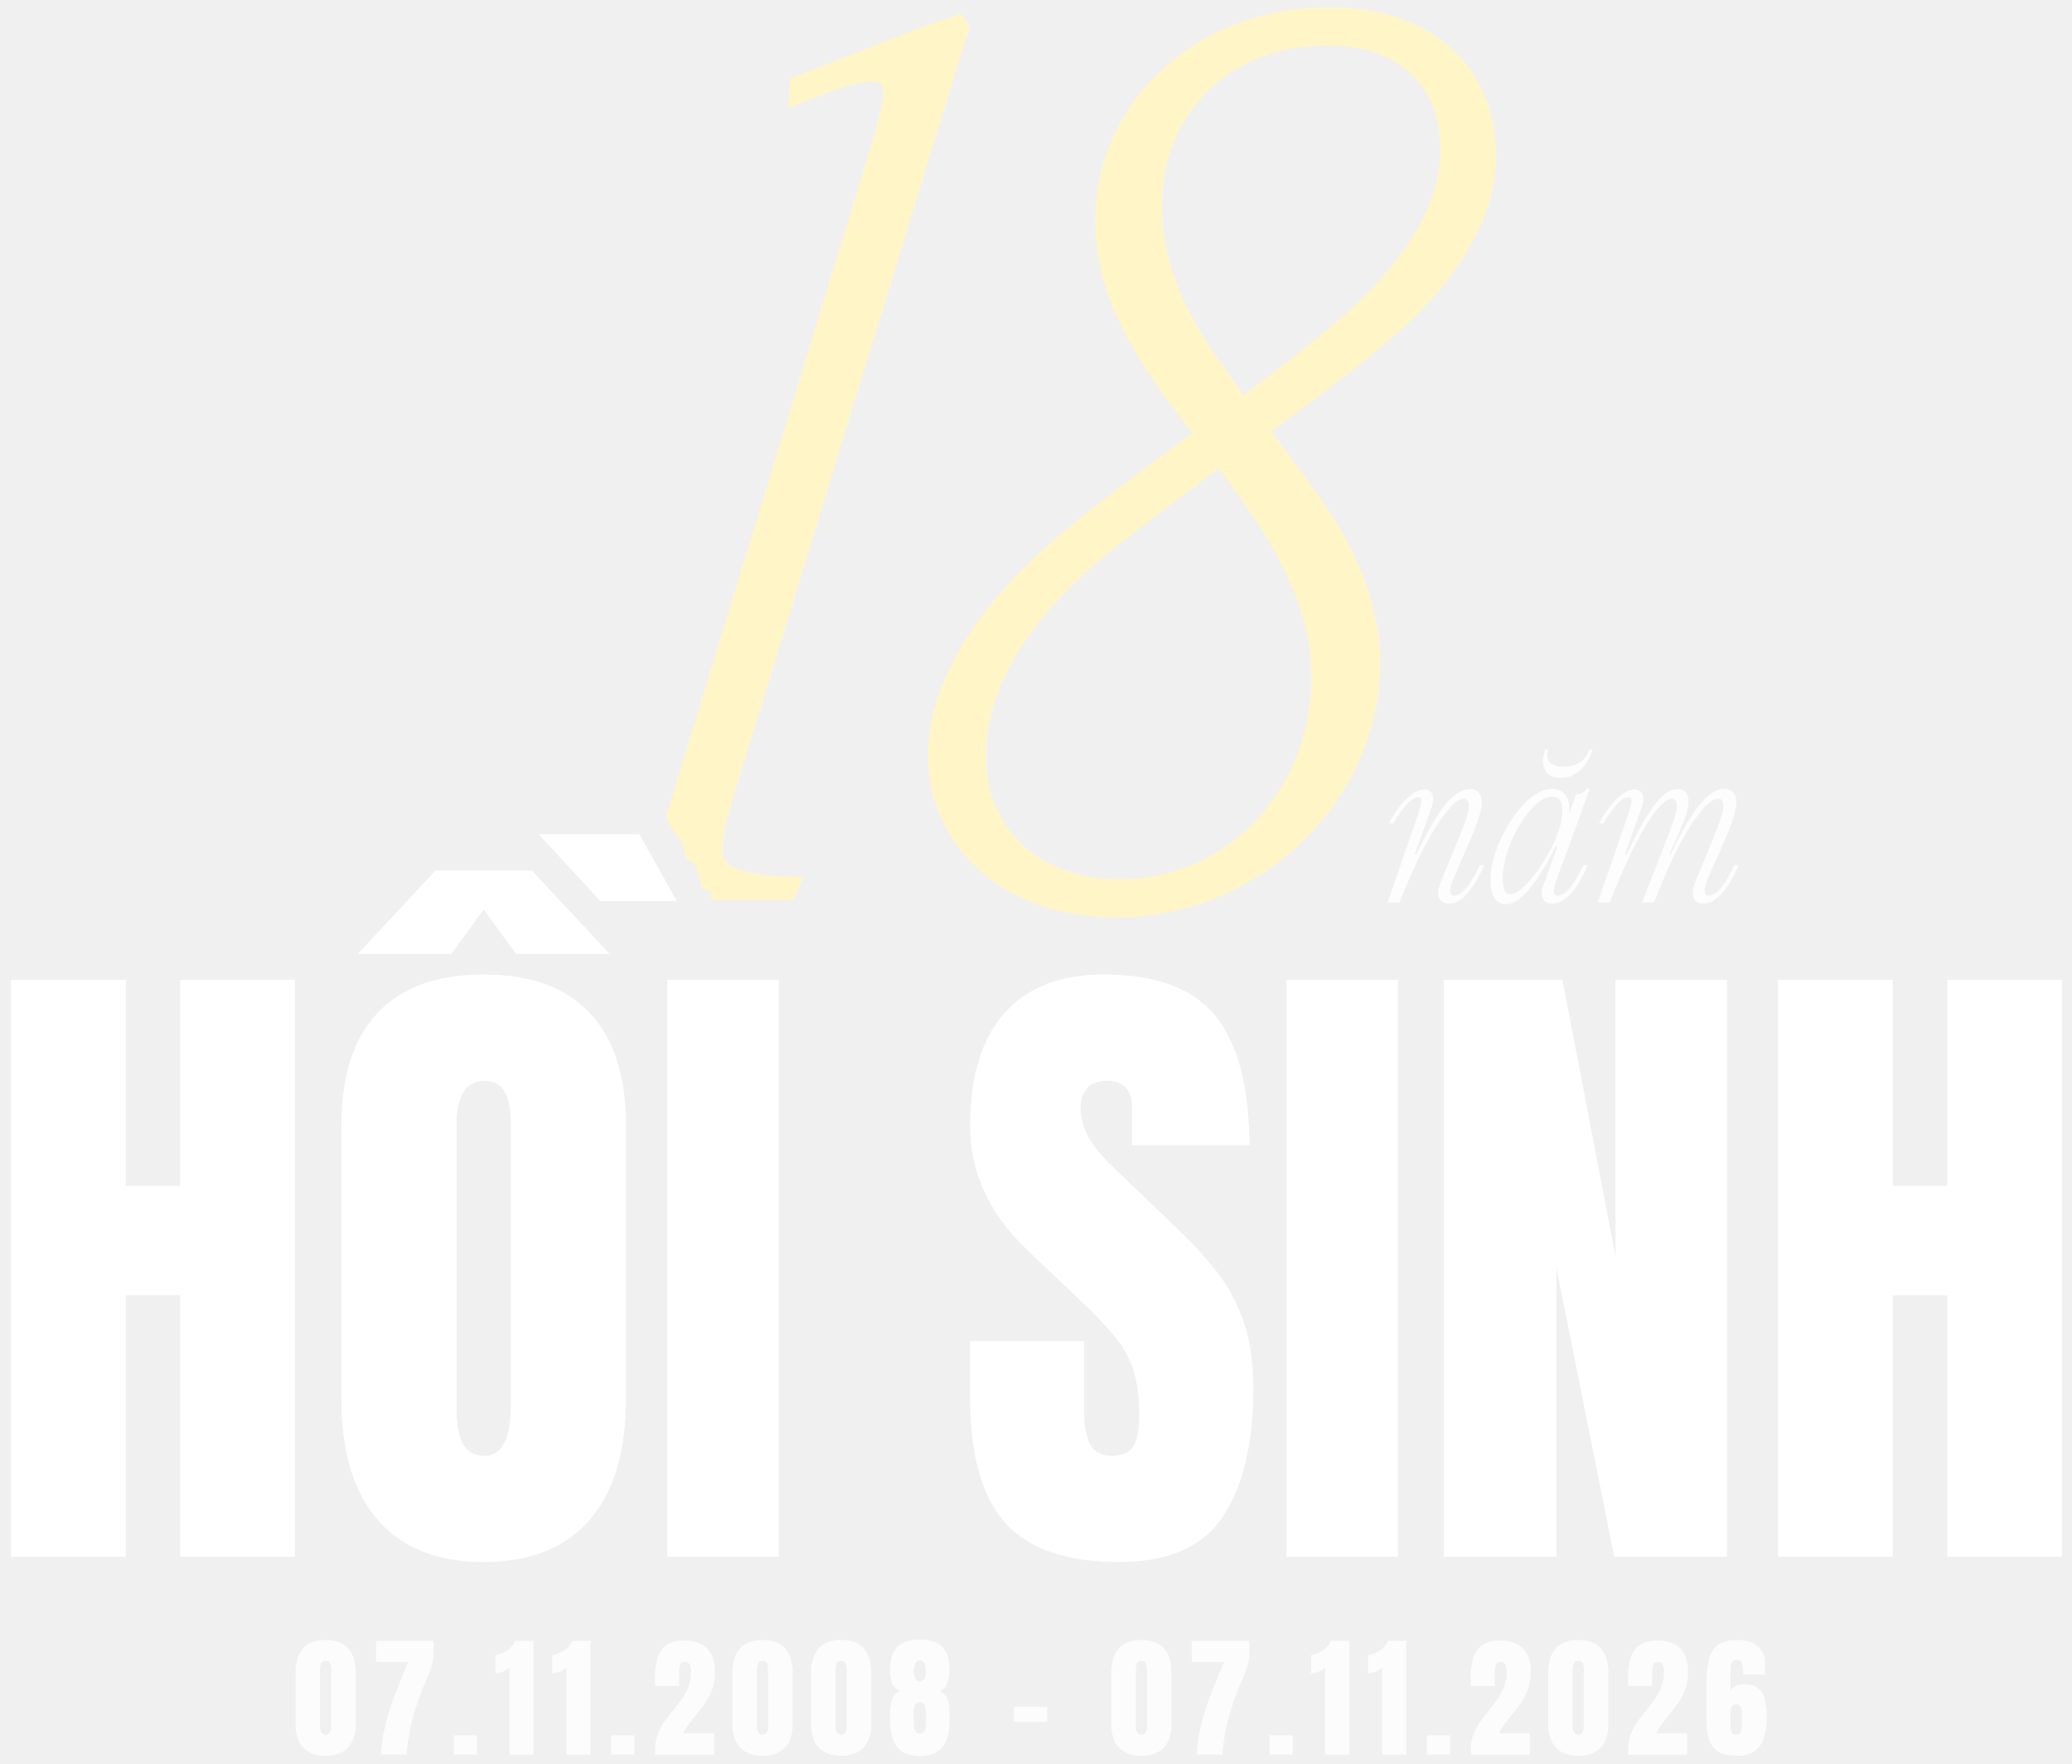
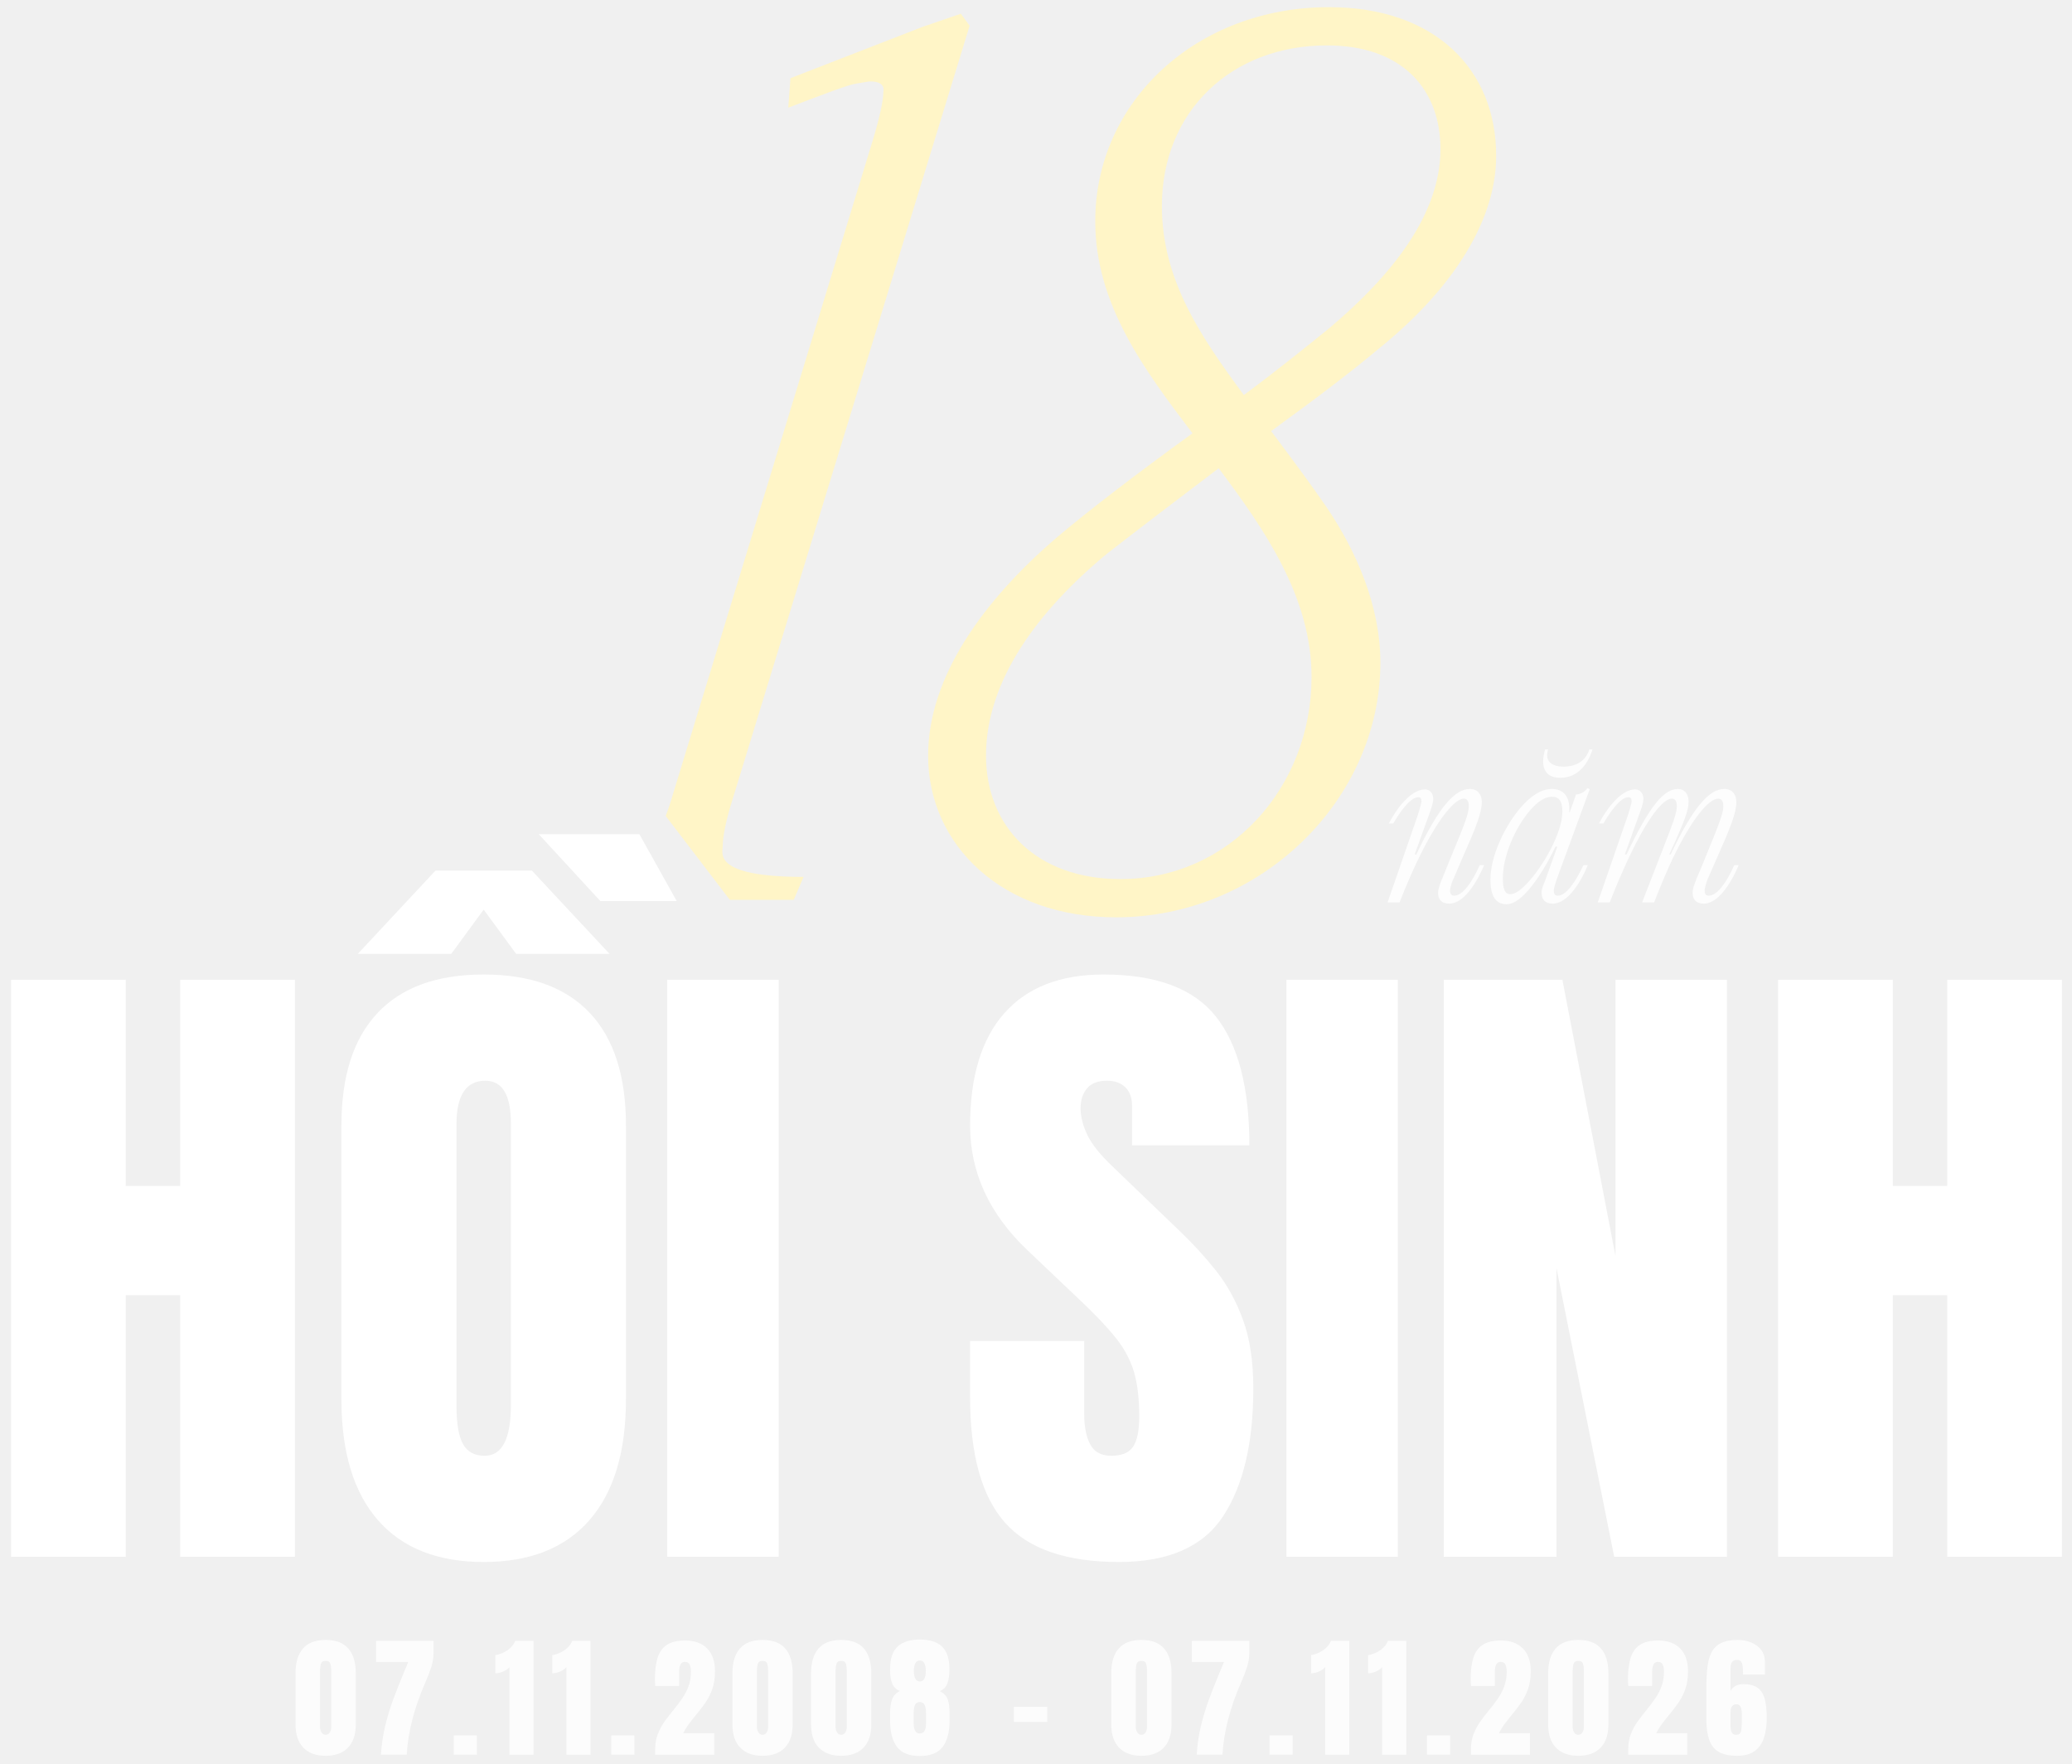
<svg xmlns="http://www.w3.org/2000/svg" viewBox="-2 -2 504 429" fill-rule="evenodd">
  <defs>
    <mask id="number-cut" maskUnits="userSpaceOnUse" x="-2" y="-2" width="504" height="429">
      <path fill="#fff" d="M-2-2H502V427H-2Z" />
-       <path fill="#000" d="M120 194C133.332 194.667 146.668 195.333 160 196C160.71 199.553 162.614 200.508 164 203C164.333 204.333 164.667 205.667 165 207C165.667 207.333 166.333 207.667 167 208C167.667 210 168.333 212 169 214C169.667 214.333 170.333 214.667 171 215C171 215.667 171 216.333 171 217C171.333 217 171.667 217 172 217C172 217.667 172 218.333 172 219C172.333 219 172.667 219 173 219C173.333 220 173.667 221 174 222C161.335 222 148.665 222 136 222C133.654 219.892 116.01 220.914 111 221C114 212.001 117 202.999 120 194Z" />
+       <path fill="#000" d="M104 190H155L181 224H104Z" />
    </mask>
  </defs>
  <g id="number-18" fill="#FFF5C7" opacity="1" mask="url(#number-cut)">
    <path id="number-1" d="M233.854 4.259C233.854 4.259 231.728 1.336 231.728 1.336C231.728 1.336 222.427 4.525 222.427 4.525C222.427 4.525 190.275 17.014 190.275 17.014C190.275 17.014 189.743 24.188 189.743 24.188C198.778 20.734 204.358 18.608 206.218 18.342C208.078 18.077 209.141 17.811 209.673 17.811C213.659 17.811 212.861 20.202 212.861 20.468C212.861 22.328 212.064 26.314 210.204 32.426C210.204 32.426 161.31 192.393 161.31 192.393C156.793 207.539 149.353 211.259 130.486 211.259C130.486 211.259 128.095 216.84 128.095 216.84C128.095 216.84 191.072 216.84 191.072 216.84C191.072 216.84 193.463 211.259 193.463 211.259C171.142 211.259 173.8 205.413 173.8 203.819C173.8 201.428 174.597 197.442 176.191 192.393C176.191 192.393 233.854 4.259 233.854 4.259Z" />
    <path id="number-8" d="M294.439 111.878C305.6 126.759 317.026 143.234 317.026 162.632C317.026 189.47 297.096 211.791 270.524 211.791C250.063 211.791 237.84 199.036 237.84 181.764C237.84 163.429 250.594 146.422 267.335 132.605C274.51 127.024 283.544 120.115 294.439 111.878ZM320.746 9.042C339.081 9.042 348.382 19.671 348.382 34.286C348.382 50.23 336.424 65.11 321.277 77.865C315.697 82.382 308.788 87.963 300.551 94.074C290.188 79.991 280.621 66.173 280.621 48.104C280.621 24.986 297.628 9.042 320.746 9.042ZM321.277 -0.258C289.125 -0.258 264.412 22.594 264.412 51.824C264.412 72.019 276.37 87.963 288.062 103.375C274.51 113.207 263.349 121.71 254.846 128.884C237.574 143.765 223.756 162.366 223.756 181.764C223.756 203.553 241.825 221.091 269.461 221.091C304.802 221.091 333.767 192.393 333.767 159.177C333.767 145.359 327.921 132.073 320.746 121.444C317.292 116.395 312.774 110.284 307.194 102.843C317.823 95.137 326.592 88.494 333.235 82.914C349.444 69.893 361.934 53.153 361.934 35.88C361.934 14.888 347.053 -0.258 321.277 -0.258Z" />
  </g>
  <g id="year" fill="#FFFFFF" opacity="0.851">
    <path d="M335.519 217.457C335.519 217.457 338.436 217.457 338.436 217.457C345.498 199.394 351.485 192.23 354.043 192.23C354.862 192.23 355.271 192.844 355.271 194.123C355.271 195.812 354.145 198.728 351.433 205.227C350.563 207.427 349.591 209.679 348.721 211.879C348.619 212.033 348.517 212.34 348.363 212.749C348.107 213.568 347.8 214.489 347.8 215.103C347.8 216.741 348.619 217.764 350.512 217.764C354.452 217.764 357.727 211.521 359.007 208.4C359.007 208.4 357.932 208.4 357.932 208.4C356.039 212.698 353.736 215.82 351.74 215.82C350.973 215.82 350.717 215.359 350.717 214.54C350.717 214.08 350.973 213.261 351.178 212.596C351.178 212.596 353.941 206.148 353.941 206.148C356.858 199.598 358.444 195.709 358.444 193.048C358.444 191.155 357.369 189.876 355.527 189.876C351.996 189.876 348.056 194.021 342.53 205.79C342.53 205.79 342.12 205.79 342.12 205.79C342.12 205.79 345.549 196.272 345.549 196.272C346.163 194.583 346.623 193.253 346.623 192.281C346.623 191.001 345.856 189.978 344.628 189.978C340.943 189.978 337.31 195.351 335.826 198.268C335.826 198.268 336.901 198.268 336.901 198.268C337.873 196.579 340.79 191.871 342.99 191.871C343.502 191.871 343.758 192.178 343.758 192.844C343.758 193.202 343.451 194.43 342.785 196.477C342.785 196.477 335.519 217.457 335.519 217.457Z" />
    <path d="M369.241 213.056C367.706 214.643 366.427 215.461 365.352 215.461C364.073 215.461 363.561 214.233 363.561 211.623C363.561 206.046 366.58 199.24 370.213 195.044C372.107 192.844 373.846 191.769 375.535 191.769C377.326 191.769 378.042 193.048 378.042 195.351C378.042 200.724 373.079 209.116 369.241 213.056ZM373.898 211.982C373.846 212.238 373.693 212.545 373.539 212.903C373.181 213.722 372.976 214.489 372.976 215.103C372.976 216.741 373.846 217.764 375.689 217.764C379.68 217.764 382.955 211.521 384.234 208.4C384.234 208.4 383.16 208.4 383.16 208.4C381.164 212.698 378.861 215.82 376.968 215.82C376.149 215.82 375.944 215.359 375.944 214.54C375.944 214.284 376.098 213.619 376.405 212.647C376.405 212.647 376.61 211.982 376.61 211.982C376.61 211.982 384.695 189.927 384.695 189.927C384.695 189.927 384.132 189.671 384.132 189.671C383.518 190.541 382.443 191.206 381.369 191.206C381.369 191.206 379.833 195.505 379.833 195.505C379.833 195.505 379.68 195.453 379.68 195.453C379.731 195.198 379.731 194.942 379.731 194.686C379.731 191.974 378.503 189.876 375.484 189.876C369.906 189.876 364.84 197.961 362.896 202.413C361.309 205.943 360.542 209.116 360.542 211.982C360.542 215.666 361.668 217.918 364.482 217.918C369.087 217.918 374.767 207.376 376.354 203.897C376.354 203.897 376.814 203.897 376.814 203.897C376.814 203.897 373.898 211.982 373.898 211.982ZM384.592 180.256C383.62 183.479 380.755 184.452 378.349 184.452C375.893 184.452 373.591 183.479 374.563 180.256C374.563 180.256 373.846 180.256 373.846 180.256C372.721 183.991 373.386 187.164 377.531 187.164C381.727 187.164 384.234 183.94 385.36 180.256C385.36 180.256 384.592 180.256 384.592 180.256Z" />
    <path d="M386.639 217.457C386.639 217.457 389.556 217.457 389.556 217.457C396.72 199.24 402.042 192.23 404.651 192.23C405.47 192.23 405.88 192.844 405.88 194.123C405.88 195.709 404.805 198.575 402.758 203.743C402.758 203.743 402.758 203.794 402.758 203.794C402.758 203.794 402.707 203.845 402.707 203.845C402.707 203.845 402.707 203.948 402.707 203.948C402.656 203.999 402.656 203.999 402.656 204.05C402.656 204.05 402.605 204.101 402.605 204.101C402.605 204.101 402.605 204.204 402.605 204.204C402.605 204.204 402.553 204.255 402.553 204.255C402.553 204.255 402.553 204.357 402.553 204.357C402.553 204.357 402.502 204.357 402.502 204.357C402.502 204.357 402.502 204.46 402.502 204.46C402.502 204.46 402.451 204.511 402.451 204.511C402.451 204.511 402.451 204.613 402.451 204.613C402.451 204.613 402.4 204.664 402.4 204.664C402.4 204.664 402.4 204.767 402.4 204.767C402.4 204.767 402.349 204.818 402.349 204.818C402.349 204.818 402.349 204.869 402.349 204.869C402.195 205.227 402.042 205.636 401.888 205.995C401.888 205.995 397.436 217.457 397.436 217.457C397.436 217.457 400.353 217.457 400.353 217.457C402.195 212.749 403.782 209.065 405.061 206.404C409.769 196.733 413.76 192.23 415.96 192.23C416.779 192.23 417.188 192.844 417.188 194.123C417.188 195.812 416.012 198.728 413.351 205.227C412.481 207.427 411.56 209.679 410.587 211.879C410.536 212.135 410.434 212.391 410.28 212.749C409.922 213.619 409.717 214.489 409.717 215.103C409.717 216.741 410.536 217.764 412.43 217.764C416.37 217.764 419.645 211.521 420.924 208.4C420.924 208.4 419.849 208.4 419.849 208.4C417.956 212.698 415.653 215.82 413.658 215.82C412.839 215.82 412.634 215.359 412.634 214.54C412.634 214.08 412.89 213.261 413.095 212.596C413.095 212.596 413.299 211.982 413.299 211.982C413.299 211.982 415.858 206.148 415.858 206.148C418.775 199.598 420.361 195.709 420.361 193.048C420.361 191.155 419.286 189.876 417.444 189.876C413.862 189.876 409.922 194.072 404.396 205.79C404.396 205.79 404.037 205.79 404.037 205.79C404.037 205.79 405.317 203.027 405.317 203.027C407.619 197.756 408.745 195.146 408.745 192.946C408.745 191.155 407.773 189.876 406.135 189.876C402.707 189.876 399.279 193.969 393.65 205.79C393.65 205.79 393.24 205.79 393.24 205.79C393.24 205.79 396.669 196.221 396.669 196.221C397.283 194.583 397.743 193.253 397.743 192.281C397.743 191.001 396.976 189.978 395.748 189.978C392.063 189.978 388.43 195.351 386.946 198.268C386.946 198.268 388.021 198.268 388.021 198.268C388.993 196.579 391.91 191.871 394.11 191.871C394.622 191.871 394.878 192.178 394.878 192.844C394.878 193.202 394.571 194.43 393.906 196.477C393.906 196.477 386.639 217.457 386.639 217.457Z" />
  </g>
  <g id="revival" fill="#FFFFFF" opacity="1">
    <path d="M28.588 376.6C28.588 376.6 28.588 312.976 28.588 312.976C28.588 312.976 41.823 312.976 41.823 312.976C41.823 312.976 41.823 376.6 41.823 376.6C41.823 376.6 69.728 376.6 69.728 376.6C69.728 376.6 69.728 236.276 69.728 236.276C69.728 236.276 41.823 236.276 41.823 236.276C41.823 236.276 41.823 286.426 41.823 286.426C41.823 286.426 28.588 286.426 28.588 286.426C28.588 286.426 28.588 236.276 28.588 236.276C28.588 236.276 0.682 236.276 0.682 236.276C0.682 236.276 0.682 376.6 0.682 376.6C0.682 376.6 28.588 376.6 28.588 376.6Z" />
    <path d="M141.365 367.71C147.292 360.933 150.255 351.14 150.255 338.33C150.255 338.33 150.255 271.676 150.255 271.676C150.255 259.664 147.318 250.547 141.445 244.329C135.571 238.11 126.974 235 115.653 235C104.331 235 95.733 238.11 89.86 244.329C83.986 250.547 81.05 259.664 81.05 271.676C81.05 271.676 81.05 338.33 81.05 338.33C81.05 351.14 84.012 360.933 89.94 367.71C95.866 374.487 104.437 377.876 115.653 377.876C126.867 377.876 135.438 374.487 141.365 367.71ZM110.63 349.213C109.566 347.327 109.035 344.204 109.035 339.845C109.035 339.845 109.035 271.437 109.035 271.437C109.035 264.368 111.373 260.833 116.051 260.833C120.197 260.833 122.27 264.288 122.27 271.197C122.27 271.197 122.27 339.685 122.27 339.685C122.27 347.925 120.144 352.044 115.892 352.044C113.446 352.044 111.692 351.1 110.63 349.213ZM162.613 217.141C162.613 217.141 153.524 200.876 153.524 200.876C153.524 200.876 129.047 200.876 129.047 200.876C129.047 200.876 144.036 217.141 144.036 217.141C144.036 217.141 162.613 217.141 162.613 217.141ZM107.759 229.977C107.759 229.977 115.653 219.214 115.653 219.214C115.653 219.214 123.546 229.977 123.546 229.977C123.546 229.977 146.269 229.977 146.269 229.977C146.269 229.977 127.373 209.726 127.373 209.726C127.373 209.726 103.932 209.726 103.932 209.726C103.932 209.726 85.036 229.977 85.036 229.977C85.036 229.977 107.759 229.977 107.759 229.977Z" />
    <path d="M187.409 376.6C187.409 376.6 187.409 236.276 187.409 236.276C187.409 236.276 160.301 236.276 160.301 236.276C160.301 236.276 160.301 376.6 160.301 376.6C160.301 376.6 187.409 376.6 187.409 376.6Z" />
    <path d="M295.563 366.674C300.426 359.207 302.858 348.882 302.858 335.699C302.858 329.161 302.034 323.62 300.387 319.075C298.738 314.531 296.56 310.544 293.849 307.116C291.138 303.687 288.161 300.432 284.919 297.349C284.919 297.349 268.734 281.802 268.734 281.802C265.597 278.825 263.498 276.194 262.435 273.908C261.371 271.624 260.841 269.497 260.841 267.53C260.841 265.564 261.359 263.956 262.395 262.706C263.432 261.458 265.066 260.833 267.299 260.833C269.159 260.833 270.634 261.365 271.724 262.427C272.813 263.491 273.358 264.979 273.358 266.892C273.358 266.892 273.358 276.539 273.358 276.539C273.358 276.539 301.901 276.539 301.901 276.539C301.901 262.56 299.203 252.142 293.809 245.285C288.413 238.428 279.284 235 266.422 235C255.897 235 247.857 238.137 242.303 244.408C236.749 250.681 233.972 259.796 233.972 271.756C233.972 283.184 238.676 293.336 248.084 302.212C248.084 302.212 260.681 314.172 260.681 314.172C264.401 317.68 267.311 320.75 269.412 323.381C271.511 326.012 272.986 328.776 273.837 331.673C274.686 334.57 275.112 338.171 275.112 342.476C275.112 345.878 274.62 348.324 273.637 349.811C272.653 351.3 270.887 352.044 268.335 352.044C265.89 352.044 264.176 351.127 263.193 349.293C262.208 347.459 261.718 344.921 261.718 341.679C261.718 341.679 261.718 324.138 261.718 324.138C261.718 324.138 233.972 324.138 233.972 324.138C233.972 324.138 233.972 337.852 233.972 337.852C233.972 351.778 236.802 361.93 242.463 368.308C248.124 374.687 257.359 377.876 270.169 377.876C282.234 377.876 290.699 374.142 295.563 366.674Z" />
    <path d="M338.019 376.6C338.019 376.6 338.019 236.276 338.019 236.276C338.019 236.276 310.911 236.276 310.911 236.276C310.911 236.276 310.911 376.6 310.911 376.6C310.911 376.6 338.019 376.6 338.019 376.6Z" />
    <path d="M376.608 376.6C376.608 376.6 376.608 306.438 376.608 306.438C376.608 306.438 390.641 376.6 390.641 376.6C390.641 376.6 418.068 376.6 418.068 376.6C418.068 376.6 418.068 236.276 418.068 236.276C418.068 236.276 390.96 236.276 390.96 236.276C390.96 236.276 390.96 303.488 390.96 303.488C390.96 303.488 378.043 236.276 378.043 236.276C378.043 236.276 349.181 236.276 349.181 236.276C349.181 236.276 349.181 376.6 349.181 376.6C349.181 376.6 376.608 376.6 376.608 376.6Z" />
    <path d="M458.411 376.6C458.411 376.6 458.411 312.976 458.411 312.976C458.411 312.976 471.646 312.976 471.646 312.976C471.646 312.976 471.646 376.6 471.646 376.6C471.646 376.6 499.552 376.6 499.552 376.6C499.552 376.6 499.552 236.276 499.552 236.276C499.552 236.276 471.646 236.276 471.646 236.276C471.646 236.276 471.646 286.426 471.646 286.426C471.646 286.426 458.411 286.426 458.411 286.426C458.411 286.426 458.411 236.276 458.411 236.276C458.411 236.276 430.506 236.276 430.506 236.276C430.506 236.276 430.506 376.6 430.506 376.6C430.506 376.6 458.411 376.6 458.411 376.6Z" />
  </g>
  <g id="dates" fill="#FFFFFF" opacity="0.8">
    <path d="M82.636 423.04C83.904 421.73 84.538 419.844 84.538 417.381C84.538 417.381 84.538 404.898 84.538 404.898C84.538 402.299 83.935 400.305 82.73 398.916C81.525 397.527 79.685 396.833 77.212 396.833C74.749 396.833 72.912 397.527 71.702 398.916C70.491 400.305 69.886 402.299 69.886 404.898C69.886 404.898 69.886 417.381 69.886 417.381C69.886 419.844 70.522 421.73 71.796 423.04C73.069 424.351 74.875 425.005 77.212 425.005C79.56 425.005 81.368 424.351 82.636 423.04ZM76.214 419.33C75.967 418.942 75.844 418.507 75.844 418.025C75.844 418.025 75.844 404.363 75.844 404.363C75.844 403.714 75.915 403.145 76.056 402.657C76.198 402.17 76.583 401.926 77.212 401.926C77.841 401.926 78.226 402.17 78.367 402.657C78.509 403.145 78.58 403.714 78.58 404.363C78.58 404.363 78.58 418.025 78.58 418.025C78.58 418.507 78.459 418.942 78.218 419.33C77.977 419.718 77.642 419.912 77.212 419.912C76.793 419.912 76.46 419.718 76.214 419.33Z" />
    <path d="M96.923 424.738C97.102 421.856 97.576 418.95 98.346 416.021C99.117 413.091 100.151 410.149 101.451 407.193C102.049 405.831 102.531 404.583 102.898 403.451C103.264 402.319 103.448 401.198 103.448 400.087C103.448 400.087 103.448 397.069 103.448 397.069C103.448 397.069 89.487 397.069 89.487 397.069C89.487 397.069 89.487 402.194 89.487 402.194C89.487 402.194 97.301 402.194 97.301 402.194C97.301 402.194 95.76 405.92 95.76 405.92C95.089 407.534 94.392 409.308 93.669 411.241C92.946 413.175 92.307 415.264 91.751 417.506C91.195 419.749 90.834 422.16 90.666 424.738C90.666 424.738 96.923 424.738 96.923 424.738Z" />
    <path d="M114.009 424.738C114.009 424.738 114.009 420.053 114.009 420.053C114.009 420.053 108.381 420.053 108.381 420.053C108.381 420.053 108.381 424.738 108.381 424.738C108.381 424.738 114.009 424.738 114.009 424.738Z" />
    <path d="M127.778 424.754C127.778 424.754 127.778 397.069 127.778 397.069C127.778 397.069 123.329 397.069 123.329 397.069C123.036 397.76 122.614 398.35 122.064 398.837C121.513 399.325 120.918 399.707 120.279 399.985C119.64 400.263 119.042 400.443 118.487 400.527C118.487 400.527 118.487 404.945 118.487 404.945C119.074 404.945 119.697 404.806 120.358 404.528C121.018 404.251 121.537 403.886 121.914 403.436C121.914 403.436 121.914 424.754 121.914 424.754C121.914 424.754 127.778 424.754 127.778 424.754Z" />
    <path d="M141.641 424.754C141.641 424.754 141.641 397.069 141.641 397.069C141.641 397.069 137.192 397.069 137.192 397.069C136.899 397.76 136.477 398.35 135.927 398.837C135.376 399.325 134.781 399.707 134.142 399.985C133.503 400.263 132.905 400.443 132.35 400.527C132.35 400.527 132.35 404.945 132.35 404.945C132.937 404.945 133.561 404.806 134.221 404.528C134.881 404.251 135.4 403.886 135.777 403.436C135.777 403.436 135.777 424.754 135.777 424.754C135.777 424.754 141.641 424.754 141.641 424.754Z" />
    <path d="M152.313 424.738C152.313 424.738 152.313 420.053 152.313 420.053C152.313 420.053 146.685 420.053 146.685 420.053C146.685 420.053 146.685 424.738 146.685 424.738C146.685 424.738 152.313 424.738 152.313 424.738Z" />
    <path d="M171.726 424.754C171.726 424.754 171.726 419.534 171.726 419.534C171.726 419.534 164.18 419.534 164.18 419.534C164.599 418.696 165.084 417.91 165.634 417.176C166.184 416.443 166.753 415.725 167.34 415.022C168.167 414.027 168.928 413.028 169.619 412.027C170.311 411.027 170.866 409.916 171.286 408.695C171.705 407.474 171.915 406.051 171.915 404.426C171.915 402.036 171.278 400.197 170.004 398.908C168.731 397.619 166.947 396.974 164.651 396.974C162.723 396.974 161.226 397.338 160.163 398.067C159.099 398.795 158.357 399.854 157.938 401.243C157.519 402.631 157.309 404.321 157.309 406.313C157.309 406.596 157.317 406.889 157.333 407.193C157.349 407.497 157.362 407.77 157.372 408.011C157.372 408.011 163.189 408.011 163.189 408.011C163.189 408.011 163.189 404.631 163.189 404.631C163.189 402.985 163.65 402.162 164.573 402.162C165.18 402.162 165.581 402.396 165.775 402.862C165.969 403.328 166.066 403.886 166.066 404.536C166.066 405.888 165.859 407.107 165.445 408.191C165.031 409.276 164.497 410.282 163.842 411.21C163.186 412.137 162.497 413.041 161.774 413.922C161.03 414.823 160.322 415.743 159.652 416.681C158.981 417.619 158.433 418.636 158.009 419.731C157.585 420.826 157.372 422.06 157.372 423.433C157.372 423.433 157.372 424.754 157.372 424.754C157.372 424.754 171.726 424.754 171.726 424.754Z" />
    <path d="M188.906 423.04C190.174 421.73 190.809 419.844 190.809 417.381C190.809 417.381 190.809 404.898 190.809 404.898C190.809 402.299 190.206 400.305 189.001 398.916C187.795 397.527 185.956 396.833 183.482 396.833C181.019 396.833 179.183 397.527 177.972 398.916C176.761 400.305 176.156 402.299 176.156 404.898C176.156 404.898 176.156 417.381 176.156 417.381C176.156 419.844 176.793 421.73 178.066 423.04C179.34 424.351 181.145 425.005 183.482 425.005C185.83 425.005 187.638 424.351 188.906 423.04ZM182.484 419.33C182.238 418.942 182.115 418.507 182.115 418.025C182.115 418.025 182.115 404.363 182.115 404.363C182.115 403.714 182.185 403.145 182.327 402.657C182.468 402.17 182.854 401.926 183.482 401.926C184.111 401.926 184.496 402.17 184.638 402.657C184.779 403.145 184.85 403.714 184.85 404.363C184.85 404.363 184.85 418.025 184.85 418.025C184.85 418.507 184.73 418.942 184.489 419.33C184.247 419.718 183.912 419.912 183.482 419.912C183.063 419.912 182.73 419.718 182.484 419.33Z" />
    <path d="M208.036 423.04C209.304 421.73 209.938 419.844 209.938 417.381C209.938 417.381 209.938 404.898 209.938 404.898C209.938 402.299 209.336 400.305 208.13 398.916C206.925 397.527 205.086 396.833 202.612 396.833C200.149 396.833 198.312 397.527 197.102 398.916C195.891 400.305 195.286 402.299 195.286 404.898C195.286 404.898 195.286 417.381 195.286 417.381C195.286 419.844 195.923 421.73 197.196 423.04C198.47 424.351 200.275 425.005 202.612 425.005C204.96 425.005 206.768 424.351 208.036 423.04ZM201.614 419.33C201.368 418.942 201.244 418.507 201.244 418.025C201.244 418.025 201.244 404.363 201.244 404.363C201.244 403.714 201.315 403.145 201.457 402.657C201.598 402.17 201.983 401.926 202.612 401.926C203.241 401.926 203.626 402.17 203.768 402.657C203.909 403.145 203.98 403.714 203.98 404.363C203.98 404.363 203.98 418.025 203.98 418.025C203.98 418.507 203.859 418.942 203.618 419.33C203.377 419.718 203.042 419.912 202.612 419.912C202.193 419.912 201.86 419.718 201.614 419.33Z" />
    <path d="M227.307 422.82C228.418 421.332 228.974 419.225 228.974 416.5C228.974 416.5 228.974 414.661 228.974 414.661C228.974 413.256 228.827 412.137 228.534 411.304C228.24 410.471 227.596 409.798 226.6 409.284C227.533 408.886 228.156 408.236 228.471 407.335C228.785 406.433 228.942 405.317 228.942 403.986C228.942 401.45 228.345 399.608 227.15 398.46C225.955 397.312 224.153 396.738 221.742 396.738C219.394 396.738 217.605 397.296 216.373 398.413C215.141 399.529 214.526 401.313 214.526 403.766C214.526 403.766 214.526 404.489 214.526 404.489C214.526 405.694 214.704 406.703 215.06 407.515C215.417 408.328 216.019 408.907 216.868 409.253C215.967 409.714 215.349 410.379 215.013 411.249C214.678 412.119 214.51 413.256 214.51 414.661C214.51 414.661 214.51 416.5 214.51 416.5C214.51 419.225 215.066 421.332 216.177 422.82C217.287 424.309 219.143 425.053 221.742 425.053C224.341 425.053 226.196 424.309 227.307 422.82ZM220.28 404.285C220.28 403.698 220.382 403.142 220.586 402.618C220.791 402.094 221.176 401.832 221.742 401.832C222.308 401.832 222.693 402.094 222.898 402.618C223.102 403.142 223.204 403.698 223.204 404.285C223.204 406.045 222.717 406.926 221.742 406.926C220.767 406.926 220.28 406.045 220.28 404.285C220.28 404.285 220.28 404.285 220.28 404.285ZM220.248 417.145C220.248 417.145 220.248 414.614 220.248 414.614C220.248 413.775 220.353 413.12 220.563 412.648C220.772 412.177 221.165 411.941 221.742 411.941C222.297 411.941 222.688 412.177 222.913 412.648C223.139 413.12 223.251 413.775 223.251 414.614C223.251 414.614 223.251 417.145 223.251 417.145C223.251 418.769 222.748 419.582 221.742 419.582C220.746 419.582 220.248 418.769 220.248 417.145C220.248 417.145 220.248 417.145 220.248 417.145Z" />
    <path d="M252.738 416.752C252.738 416.752 252.738 413.104 252.738 413.104C252.738 413.104 244.626 413.104 244.626 413.104C244.626 413.104 244.626 416.752 244.626 416.752C244.626 416.752 252.738 416.752 252.738 416.752Z" />
    <path d="M281.062 423.04C282.33 421.73 282.964 419.844 282.964 417.381C282.964 417.381 282.964 404.898 282.964 404.898C282.964 402.299 282.362 400.305 281.156 398.916C279.951 397.527 278.112 396.833 275.638 396.833C273.175 396.833 271.338 397.527 270.128 398.916C268.917 400.305 268.312 402.299 268.312 404.898C268.312 404.898 268.312 417.381 268.312 417.381C268.312 419.844 268.949 421.73 270.222 423.04C271.496 424.351 273.301 425.005 275.638 425.005C277.986 425.005 279.794 424.351 281.062 423.04ZM274.64 419.33C274.393 418.942 274.27 418.507 274.27 418.025C274.27 418.025 274.27 404.363 274.27 404.363C274.27 403.714 274.341 403.145 274.483 402.657C274.624 402.17 275.009 401.926 275.638 401.926C276.267 401.926 276.652 402.17 276.794 402.657C276.935 403.145 277.006 403.714 277.006 404.363C277.006 404.363 277.006 418.025 277.006 418.025C277.006 418.507 276.885 418.942 276.644 419.33C276.403 419.718 276.068 419.912 275.638 419.912C275.219 419.912 274.886 419.718 274.64 419.33Z" />
    <path d="M295.35 424.738C295.528 421.856 296.002 418.95 296.772 416.021C297.543 413.091 298.578 410.149 299.877 407.193C300.475 405.831 300.957 404.583 301.324 403.451C301.691 402.319 301.874 401.198 301.874 400.087C301.874 400.087 301.874 397.069 301.874 397.069C301.874 397.069 287.913 397.069 287.913 397.069C287.913 397.069 287.913 402.194 287.913 402.194C287.913 402.194 295.727 402.194 295.727 402.194C295.727 402.194 294.186 405.92 294.186 405.92C293.515 407.534 292.819 409.308 292.095 411.241C291.372 413.175 290.733 415.264 290.177 417.506C289.622 419.749 289.26 422.16 289.093 424.738C289.093 424.738 295.35 424.738 295.35 424.738Z" />
    <path d="M312.436 424.738C312.436 424.738 312.436 420.053 312.436 420.053C312.436 420.053 306.807 420.053 306.807 420.053C306.807 420.053 306.807 424.738 306.807 424.738C306.807 424.738 312.436 424.738 312.436 424.738Z" />
    <path d="M326.204 424.754C326.204 424.754 326.204 397.069 326.204 397.069C326.204 397.069 321.755 397.069 321.755 397.069C321.462 397.76 321.04 398.35 320.49 398.837C319.94 399.325 319.345 399.707 318.705 399.985C318.066 400.263 317.469 400.443 316.913 400.527C316.913 400.527 316.913 404.945 316.913 404.945C317.5 404.945 318.124 404.806 318.784 404.528C319.444 404.251 319.963 403.886 320.34 403.436C320.34 403.436 320.34 424.754 320.34 424.754C320.34 424.754 326.204 424.754 326.204 424.754Z" />
    <path d="M340.068 424.754C340.068 424.754 340.068 397.069 340.068 397.069C340.068 397.069 335.618 397.069 335.618 397.069C335.325 397.76 334.903 398.35 334.353 398.837C333.803 399.325 333.208 399.707 332.569 399.985C331.929 400.263 331.332 400.443 330.776 400.527C330.776 400.527 330.776 404.945 330.776 404.945C331.363 404.945 331.987 404.806 332.647 404.528C333.307 404.251 333.826 403.886 334.204 403.436C334.204 403.436 334.204 424.754 334.204 424.754C334.204 424.754 340.068 424.754 340.068 424.754Z" />
    <path d="M350.739 424.738C350.739 424.738 350.739 420.053 350.739 420.053C350.739 420.053 345.111 420.053 345.111 420.053C345.111 420.053 345.111 424.738 345.111 424.738C345.111 424.738 350.739 424.738 350.739 424.738Z" />
    <path d="M370.152 424.754C370.152 424.754 370.152 419.534 370.152 419.534C370.152 419.534 362.606 419.534 362.606 419.534C363.025 418.696 363.51 417.91 364.06 417.176C364.61 416.443 365.179 415.725 365.766 415.022C366.594 414.027 367.354 413.028 368.045 412.027C368.737 411.027 369.293 409.916 369.712 408.695C370.131 407.474 370.341 406.051 370.341 404.426C370.341 402.036 369.704 400.197 368.431 398.908C367.157 397.619 365.373 396.974 363.078 396.974C361.149 396.974 359.653 397.338 358.589 398.067C357.525 398.795 356.784 399.854 356.364 401.243C355.945 402.631 355.736 404.321 355.736 406.313C355.736 406.596 355.743 406.889 355.759 407.193C355.775 407.497 355.788 407.77 355.799 408.011C355.799 408.011 361.615 408.011 361.615 408.011C361.615 408.011 361.615 404.631 361.615 404.631C361.615 402.985 362.076 402.162 362.999 402.162C363.607 402.162 364.008 402.396 364.202 402.862C364.395 403.328 364.492 403.886 364.492 404.536C364.492 405.888 364.285 407.107 363.871 408.191C363.457 409.276 362.923 410.282 362.268 411.21C361.613 412.137 360.924 413.041 360.2 413.922C359.456 414.823 358.749 415.743 358.078 416.681C357.407 417.619 356.86 418.636 356.435 419.731C356.011 420.826 355.799 422.06 355.799 423.433C355.799 423.433 355.799 424.754 355.799 424.754C355.799 424.754 370.152 424.754 370.152 424.754Z" />
    <path d="M387.332 423.04C388.601 421.73 389.235 419.844 389.235 417.381C389.235 417.381 389.235 404.898 389.235 404.898C389.235 402.299 388.632 400.305 387.427 398.916C386.221 397.527 384.382 396.833 381.909 396.833C379.446 396.833 377.609 397.527 376.398 398.916C375.188 400.305 374.582 402.299 374.582 404.898C374.582 404.898 374.582 417.381 374.582 417.381C374.582 419.844 375.219 421.73 376.493 423.04C377.766 424.351 379.571 425.005 381.909 425.005C384.256 425.005 386.064 424.351 387.332 423.04ZM380.91 419.33C380.664 418.942 380.541 418.507 380.541 418.025C380.541 418.025 380.541 404.363 380.541 404.363C380.541 403.714 380.612 403.145 380.753 402.657C380.895 402.17 381.28 401.926 381.909 401.926C382.537 401.926 382.923 402.17 383.064 402.657C383.206 403.145 383.276 403.714 383.276 404.363C383.276 404.363 383.276 418.025 383.276 418.025C383.276 418.507 383.156 418.942 382.915 419.33C382.674 419.718 382.338 419.912 381.909 419.912C381.489 419.912 381.156 419.718 380.91 419.33Z" />
    <path d="M408.412 424.754C408.412 424.754 408.412 419.534 408.412 419.534C408.412 419.534 400.865 419.534 400.865 419.534C401.285 418.696 401.769 417.91 402.32 417.176C402.87 416.443 403.438 415.725 404.025 415.022C404.853 414.027 405.613 413.028 406.305 412.027C406.997 411.027 407.552 409.916 407.972 408.695C408.391 407.474 408.6 406.051 408.6 404.426C408.6 402.036 407.964 400.197 406.69 398.908C405.417 397.619 403.632 396.974 401.337 396.974C399.409 396.974 397.912 397.338 396.849 398.067C395.785 398.795 395.043 399.854 394.624 401.243C394.205 402.631 393.995 404.321 393.995 406.313C393.995 406.596 394.003 406.889 394.019 407.193C394.035 407.497 394.048 407.77 394.058 408.011C394.058 408.011 399.875 408.011 399.875 408.011C399.875 408.011 399.875 404.631 399.875 404.631C399.875 402.985 400.336 402.162 401.259 402.162C401.866 402.162 402.267 402.396 402.461 402.862C402.655 403.328 402.752 403.886 402.752 404.536C402.752 405.888 402.545 407.107 402.131 408.191C401.717 409.276 401.182 410.282 400.527 411.21C399.872 412.137 399.183 413.041 398.46 413.922C397.716 414.823 397.008 415.743 396.338 416.681C395.667 417.619 395.119 418.636 394.695 419.731C394.27 420.826 394.058 422.06 394.058 423.433C394.058 423.433 394.058 424.754 394.058 424.754C394.058 424.754 408.412 424.754 408.412 424.754Z" />
    <path d="M424.814 423.858C425.867 423.093 426.619 422.021 427.07 420.643C427.52 419.265 427.746 417.653 427.746 415.808C427.746 413.985 427.589 412.465 427.274 411.249C426.96 410.034 426.391 409.119 425.569 408.506C424.746 407.893 423.569 407.586 422.039 407.586C421.284 407.586 420.645 407.735 420.121 408.034C419.597 408.333 419.204 408.729 418.942 409.221C418.942 409.221 418.942 403.672 418.942 403.672C418.942 403.032 419.062 402.542 419.304 402.202C419.545 401.861 419.974 401.691 420.593 401.691C421.043 401.691 421.363 401.843 421.552 402.147C421.74 402.451 421.858 402.833 421.905 403.294C421.953 403.756 421.976 404.217 421.976 404.678C421.976 404.678 421.976 405.244 421.976 405.244C421.976 405.244 427.306 405.244 427.306 405.244C427.306 405.244 427.306 402.257 427.306 402.257C427.306 401.051 426.996 400.048 426.378 399.246C425.76 398.444 424.948 397.842 423.941 397.438C422.935 397.035 421.85 396.833 420.687 396.833C418.989 396.833 417.632 397.09 416.615 397.603C415.598 398.117 414.833 398.871 414.32 399.867C413.806 400.863 413.468 402.094 413.306 403.561C413.143 405.029 413.062 406.721 413.062 408.639C413.062 408.639 413.062 416.123 413.062 416.123C413.062 418.093 413.285 419.739 413.73 421.059C414.176 422.38 414.941 423.368 416.026 424.023C417.11 424.678 418.612 425.005 420.53 425.005C422.332 425.005 423.761 424.623 424.814 423.858ZM418.942 417.868C418.942 417.868 418.942 414.441 418.942 414.441C418.942 413.131 419.429 412.476 420.404 412.476C421.253 412.476 421.677 413.23 421.677 414.739C421.677 414.739 421.677 416.972 421.677 416.972C421.677 417.831 421.615 418.536 421.489 419.086C421.363 419.637 420.975 419.912 420.325 419.912C419.403 419.912 418.942 419.231 418.942 417.868C418.942 417.868 418.942 417.868 418.942 417.868Z" />
  </g>
</svg>
